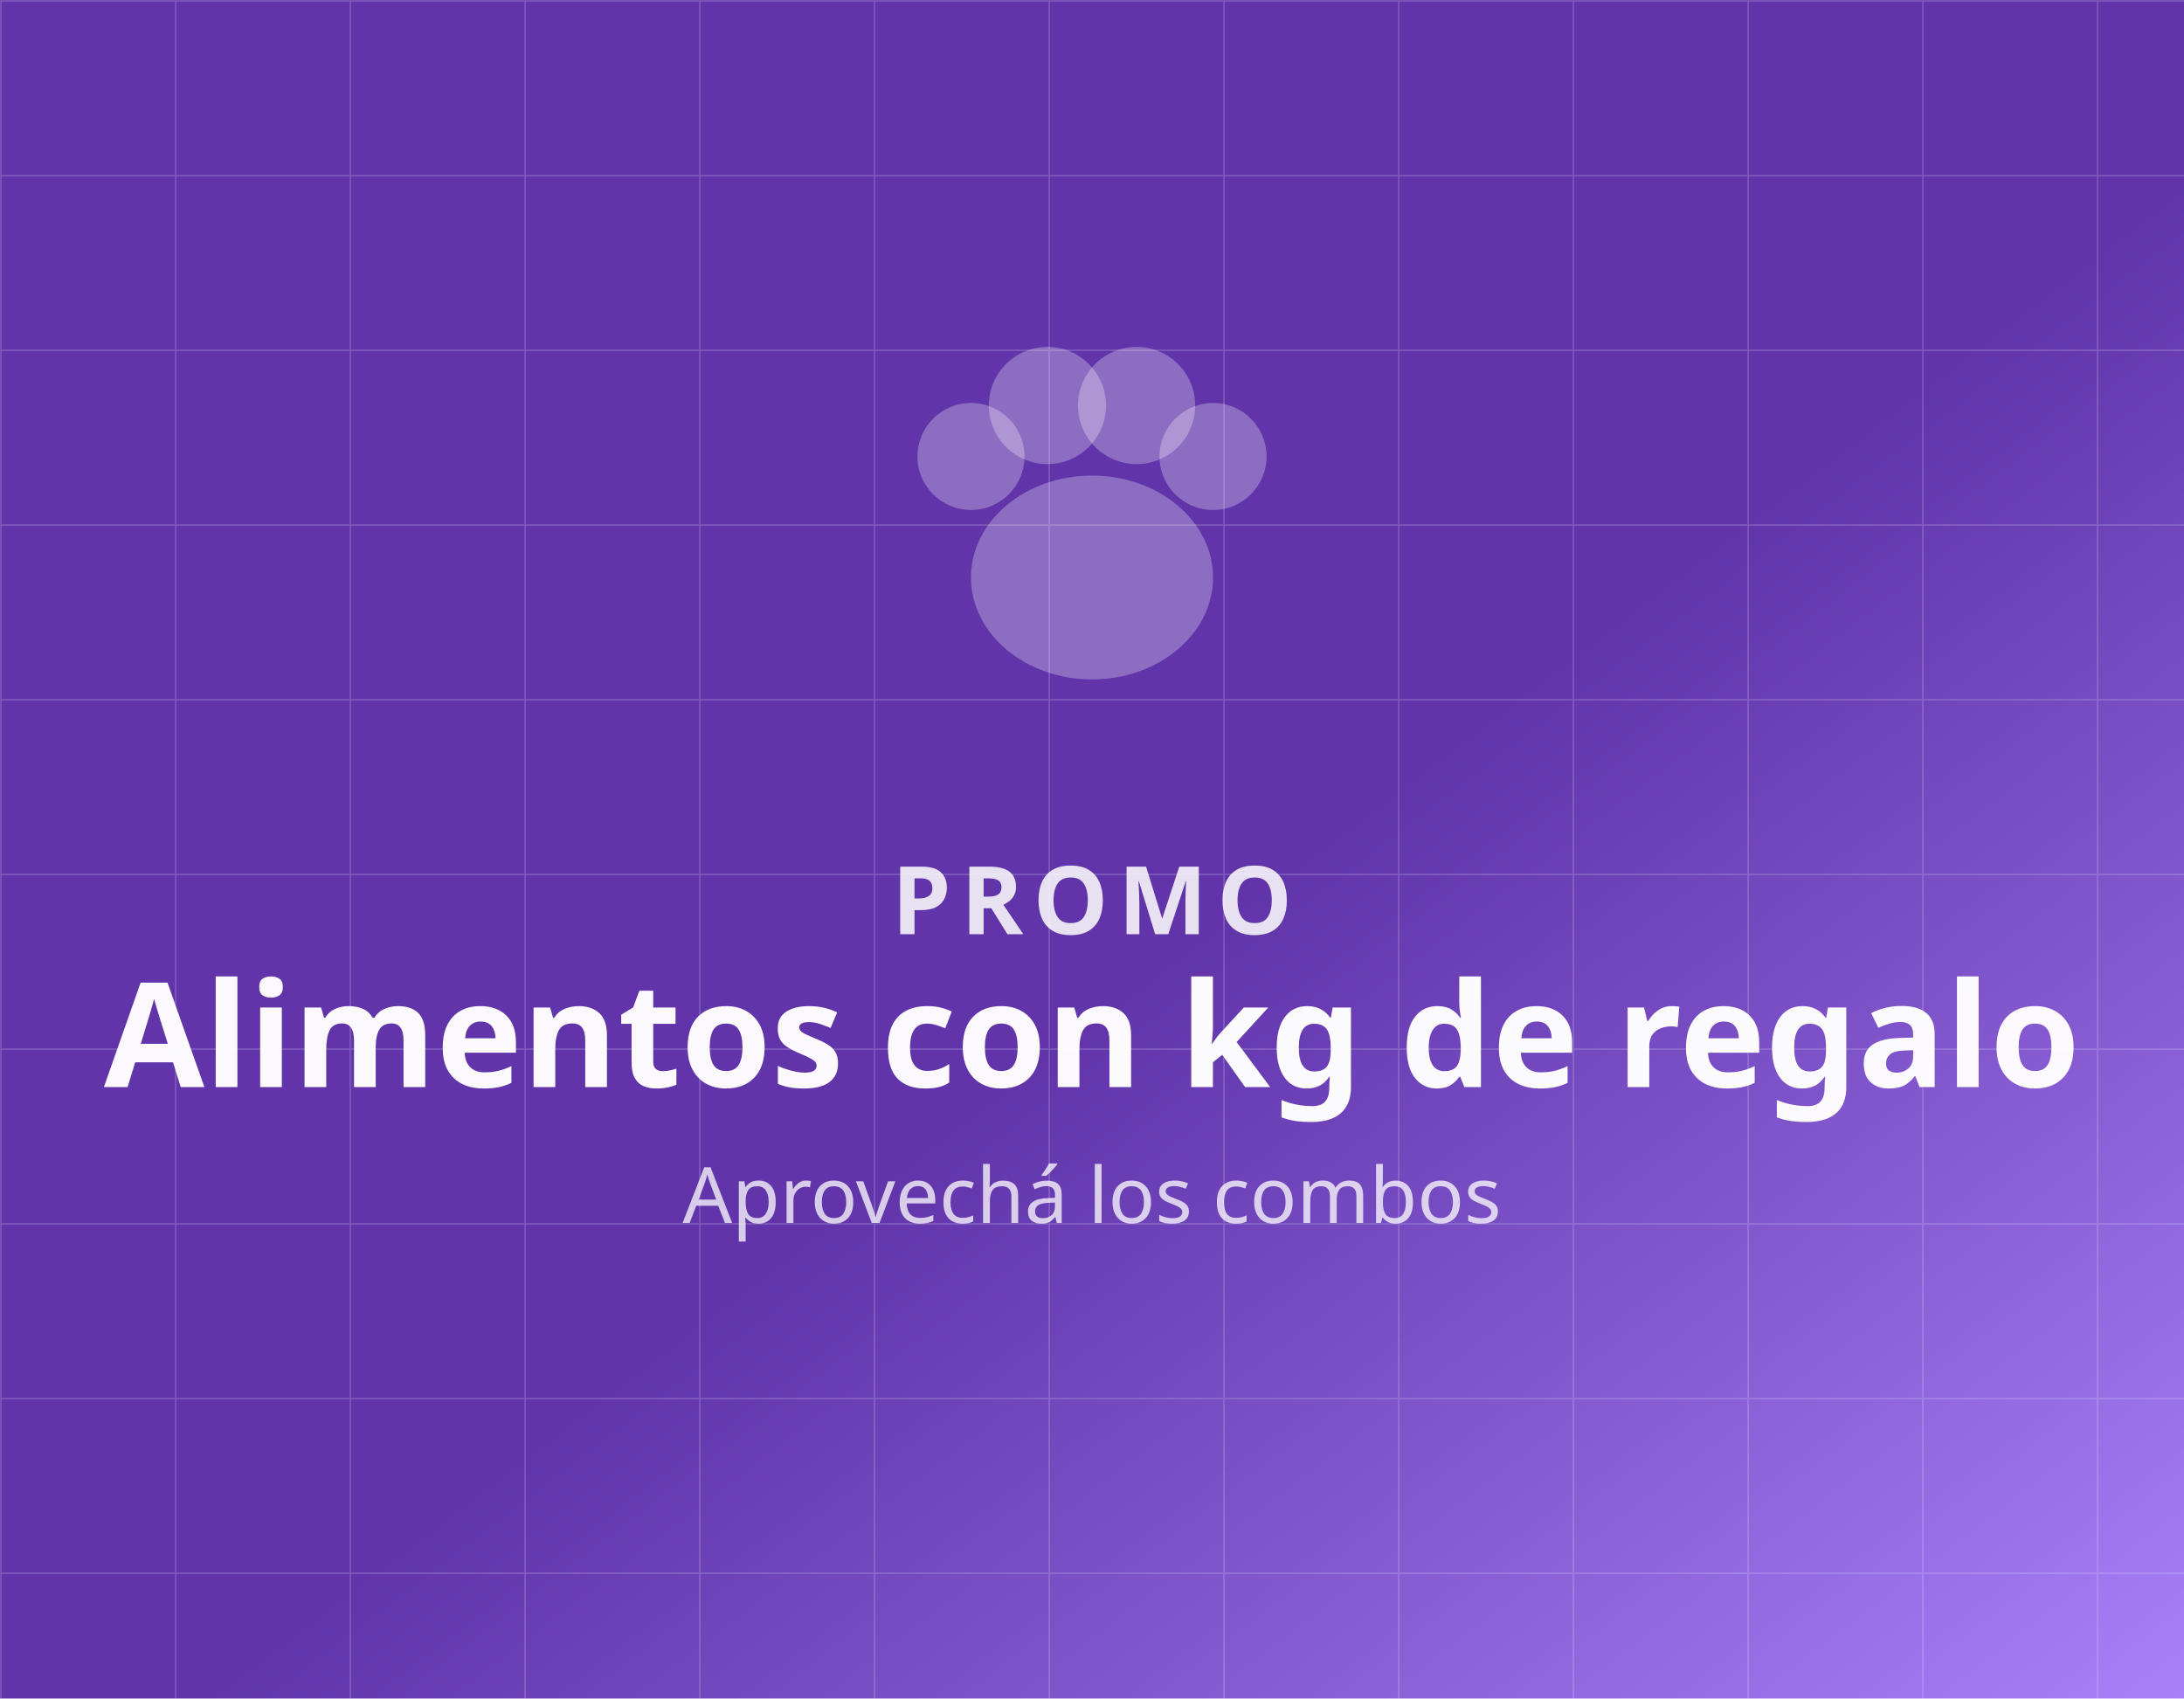
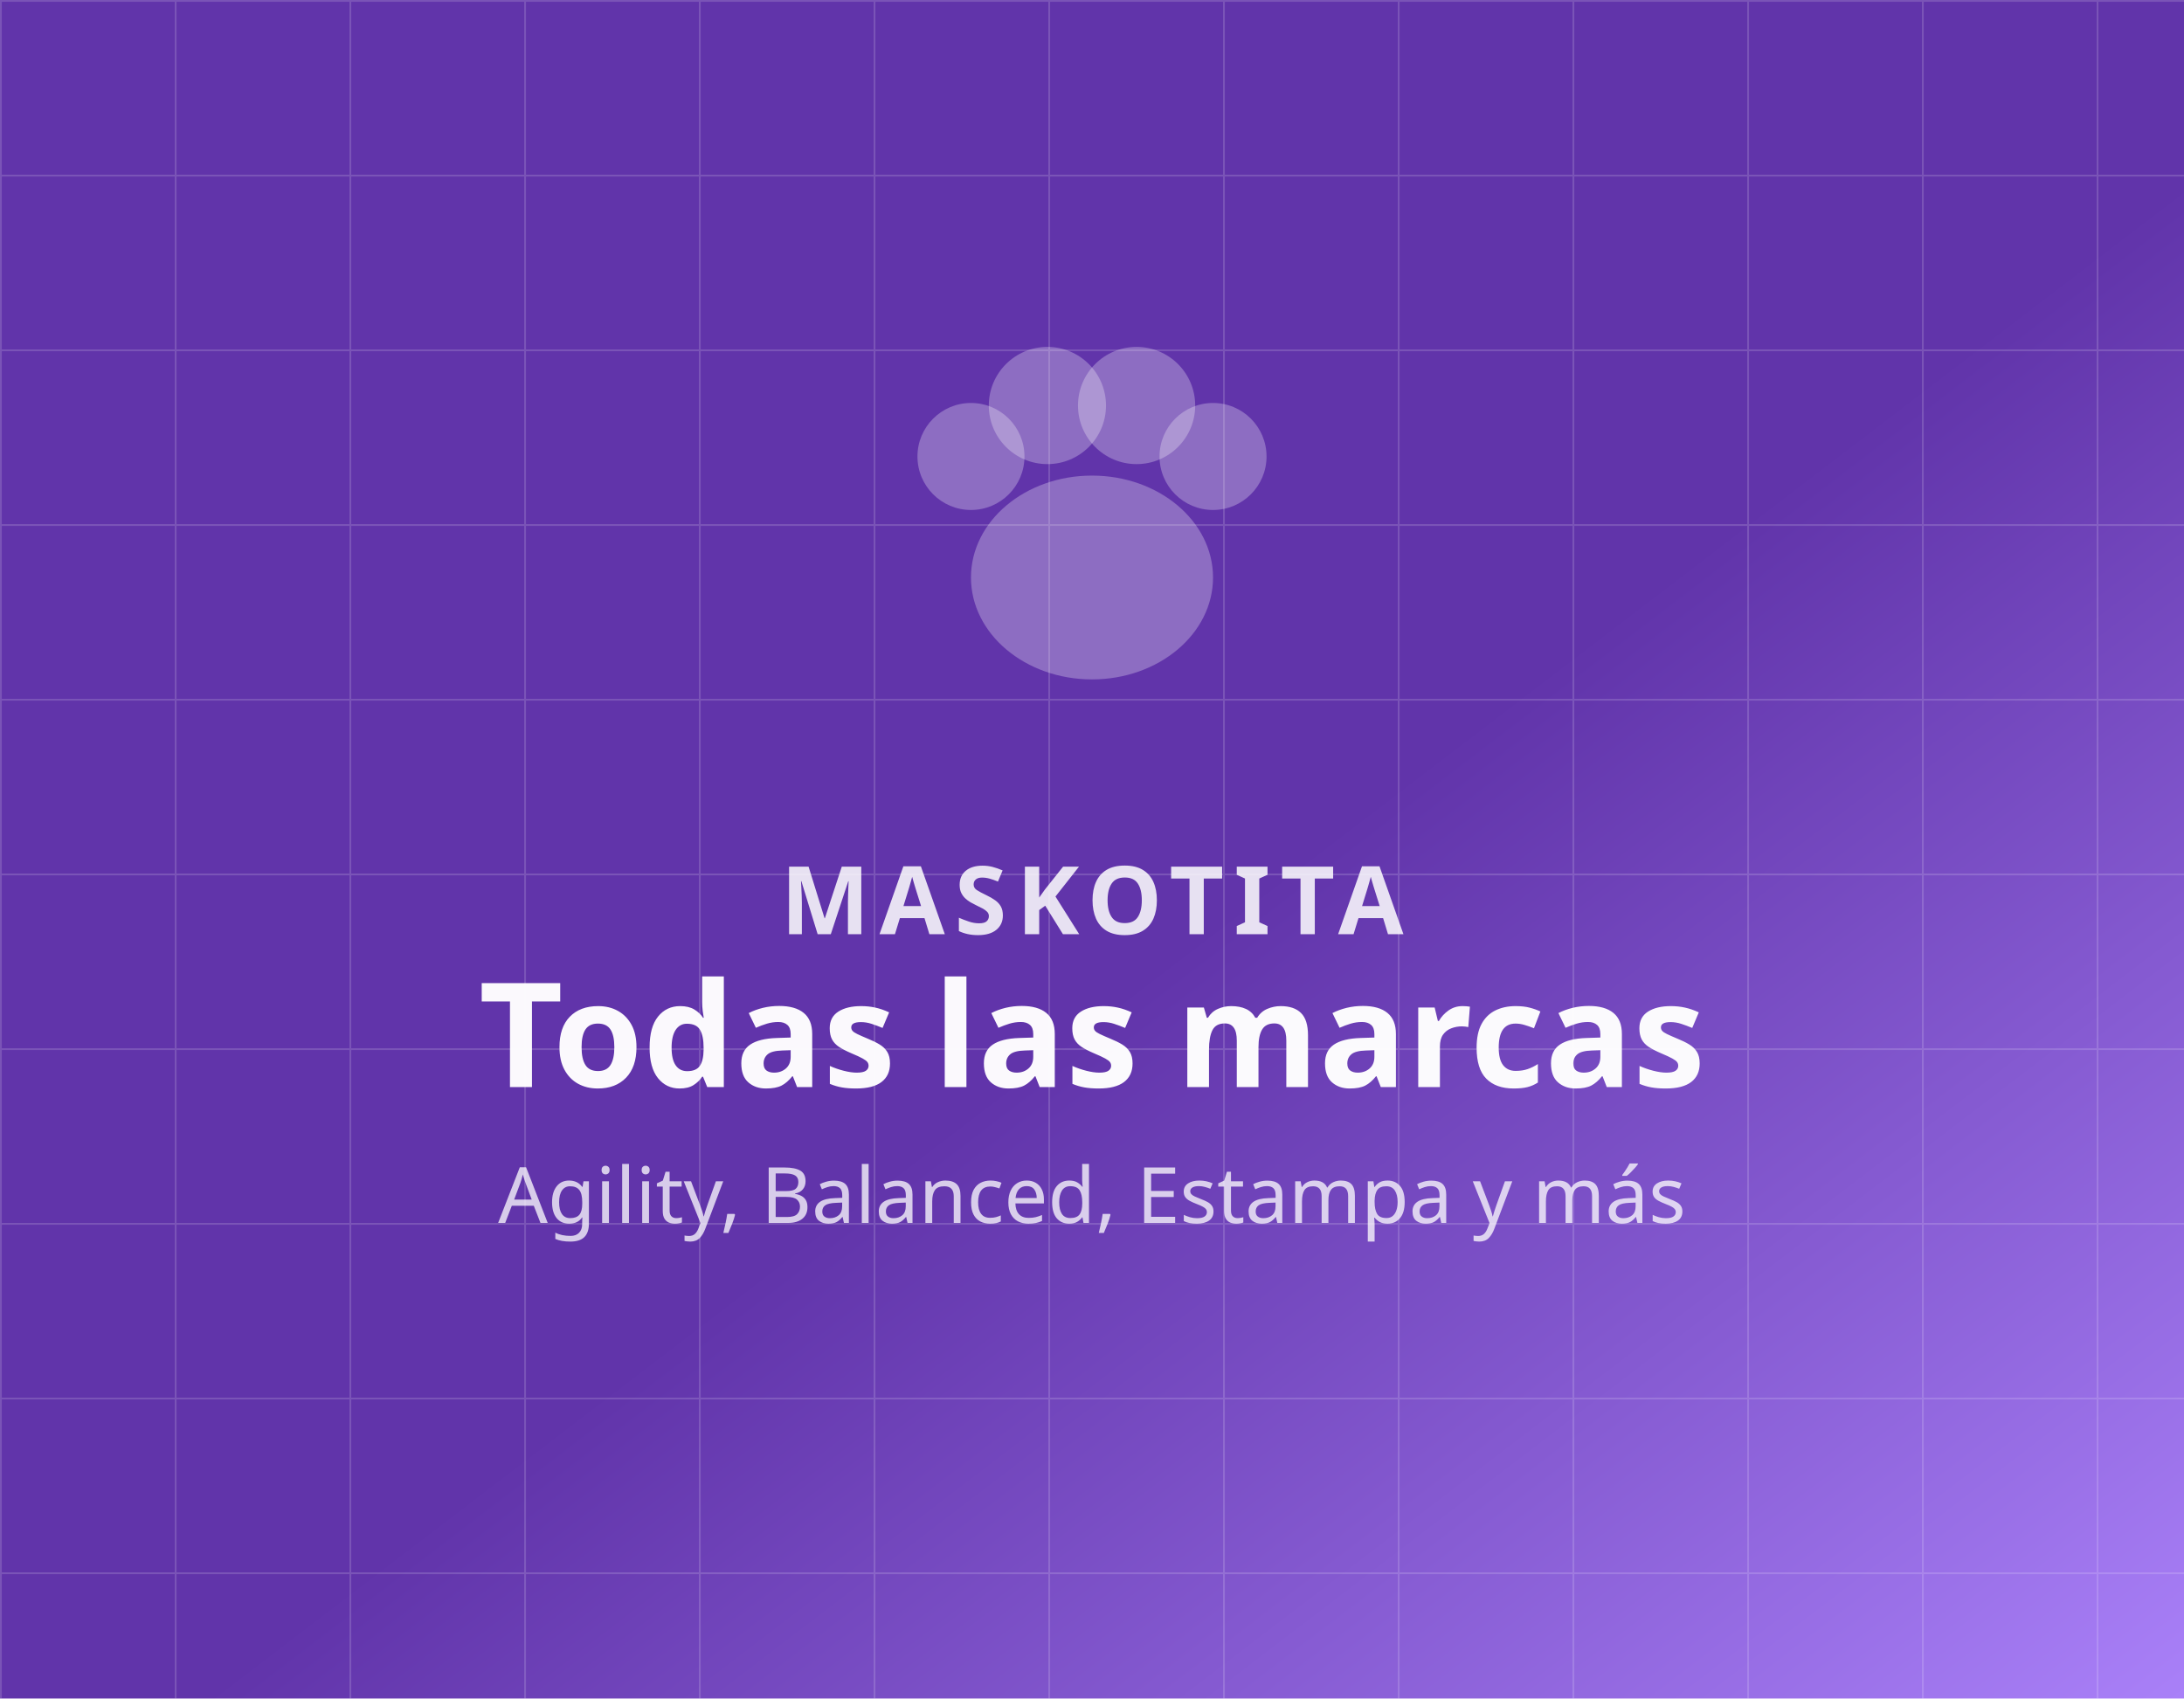
- <svg xmlns="http://www.w3.org/2000/svg" width="900" height="700" viewBox="0 0 900 700" role="img" aria-label="Alimentos con kg de regalo">
+ <svg xmlns="http://www.w3.org/2000/svg" width="900" height="700" viewBox="0 0 900 700" role="img" aria-label="Todas las marcas">
  <defs>
    <linearGradient id="g" x1="0" y1="0" x2="1" y2="1">
      <stop offset="0" stop-color="#6134AA" />
      <stop offset="0.55" stop-color="#6134AA" />
      <stop offset="1" stop-color="#A980F8" />
    </linearGradient>
    <pattern id="grid" width="72" height="72" patternUnits="userSpaceOnUse">
      <path d="M 72 0 L 0 0 0 72" fill="none" stroke="rgba(255,255,255,0.16)" stroke-width="1.5" />
    </pattern>
  </defs>
  <rect width="900" height="700" fill="url(#g)" />
  <rect width="900" height="700" fill="url(#grid)" />
  <circle cx="400.125" cy="188.125" r="22.05" fill="rgba(255,255,255,0.28)" />
  <circle cx="431.625" cy="167.125" r="24.15" fill="rgba(255,255,255,0.28)" />
  <circle cx="468.375" cy="167.125" r="24.15" fill="rgba(255,255,255,0.28)" />
  <circle cx="499.875" cy="188.125" r="22.05" fill="rgba(255,255,255,0.28)" />
  <ellipse cx="450" cy="238" rx="49.875" ry="42" fill="rgba(255,255,255,0.28)" />
-   <text x="450" y="385" text-anchor="middle" font-family="Fredoka, Nunito, system-ui, sans-serif" font-size="39" font-weight="700" letter-spacing="4" fill="rgba(255,255,255,0.85)">PROMO</text>
-   <text x="450" y="448" text-anchor="middle" font-family="Fredoka, Nunito, system-ui, sans-serif" font-size="60" font-weight="800" fill="rgba(255,255,255,0.97)">Alimentos con kg de regalo</text>
-   <text x="450" y="504" text-anchor="middle" font-family="Fredoka, Nunito, system-ui, sans-serif" font-size="32" font-weight="500" fill="rgba(255,255,255,0.75)">Aprovechá los combos</text>
+   <text x="450" y="385" text-anchor="middle" font-family="Fredoka, Nunito, system-ui, sans-serif" font-size="39" font-weight="700" letter-spacing="4" fill="rgba(255,255,255,0.85)">MASKOTITA</text>
+   <text x="450" y="448" text-anchor="middle" font-family="Fredoka, Nunito, system-ui, sans-serif" font-size="60" font-weight="800" fill="rgba(255,255,255,0.97)">Todas las marcas</text>
+   <text x="450" y="504" text-anchor="middle" font-family="Fredoka, Nunito, system-ui, sans-serif" font-size="32" font-weight="500" fill="rgba(255,255,255,0.75)">Agility, Balanced, Estampa y más</text>
</svg>
